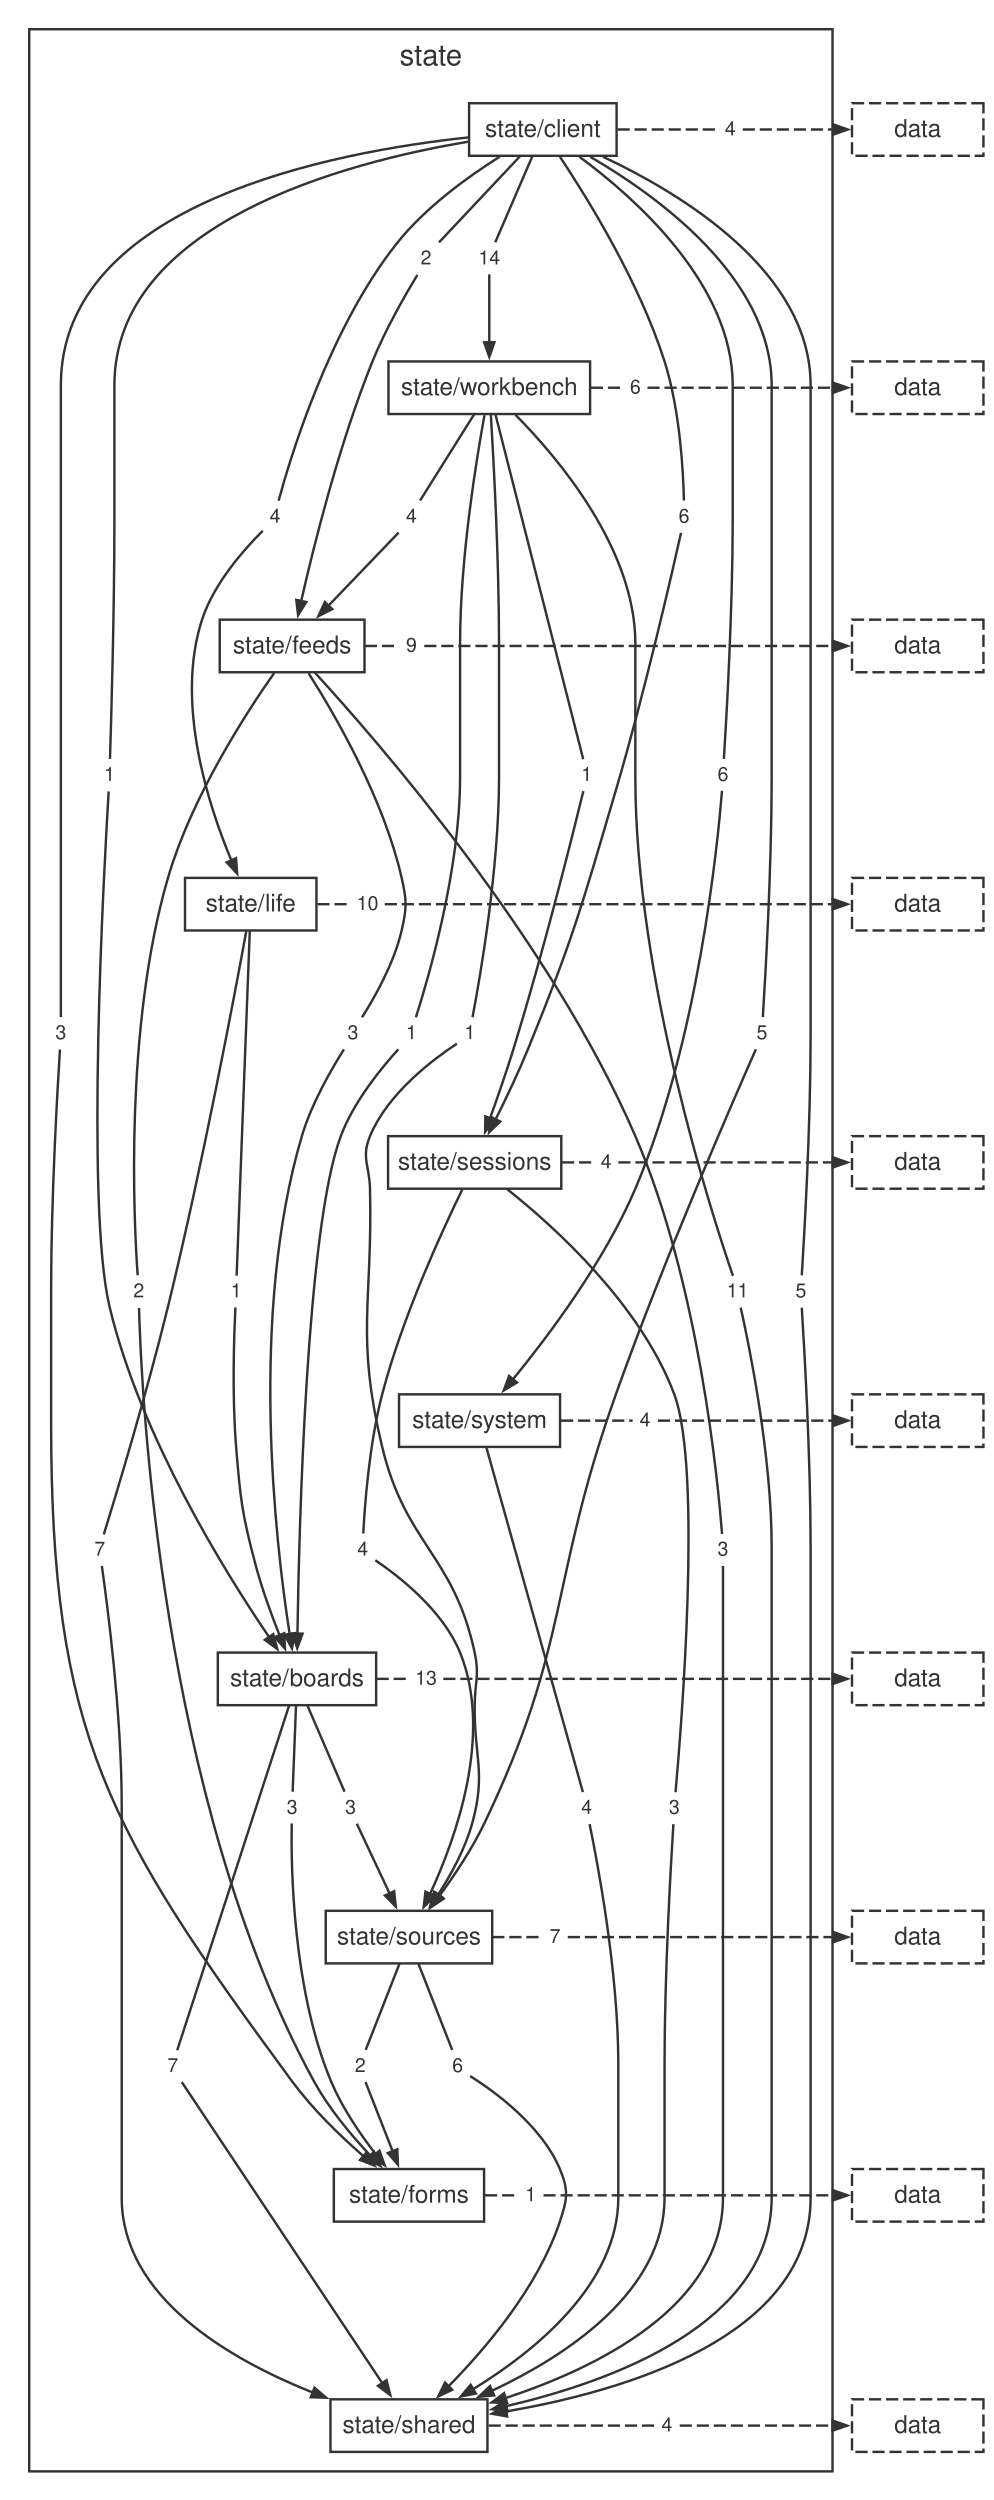
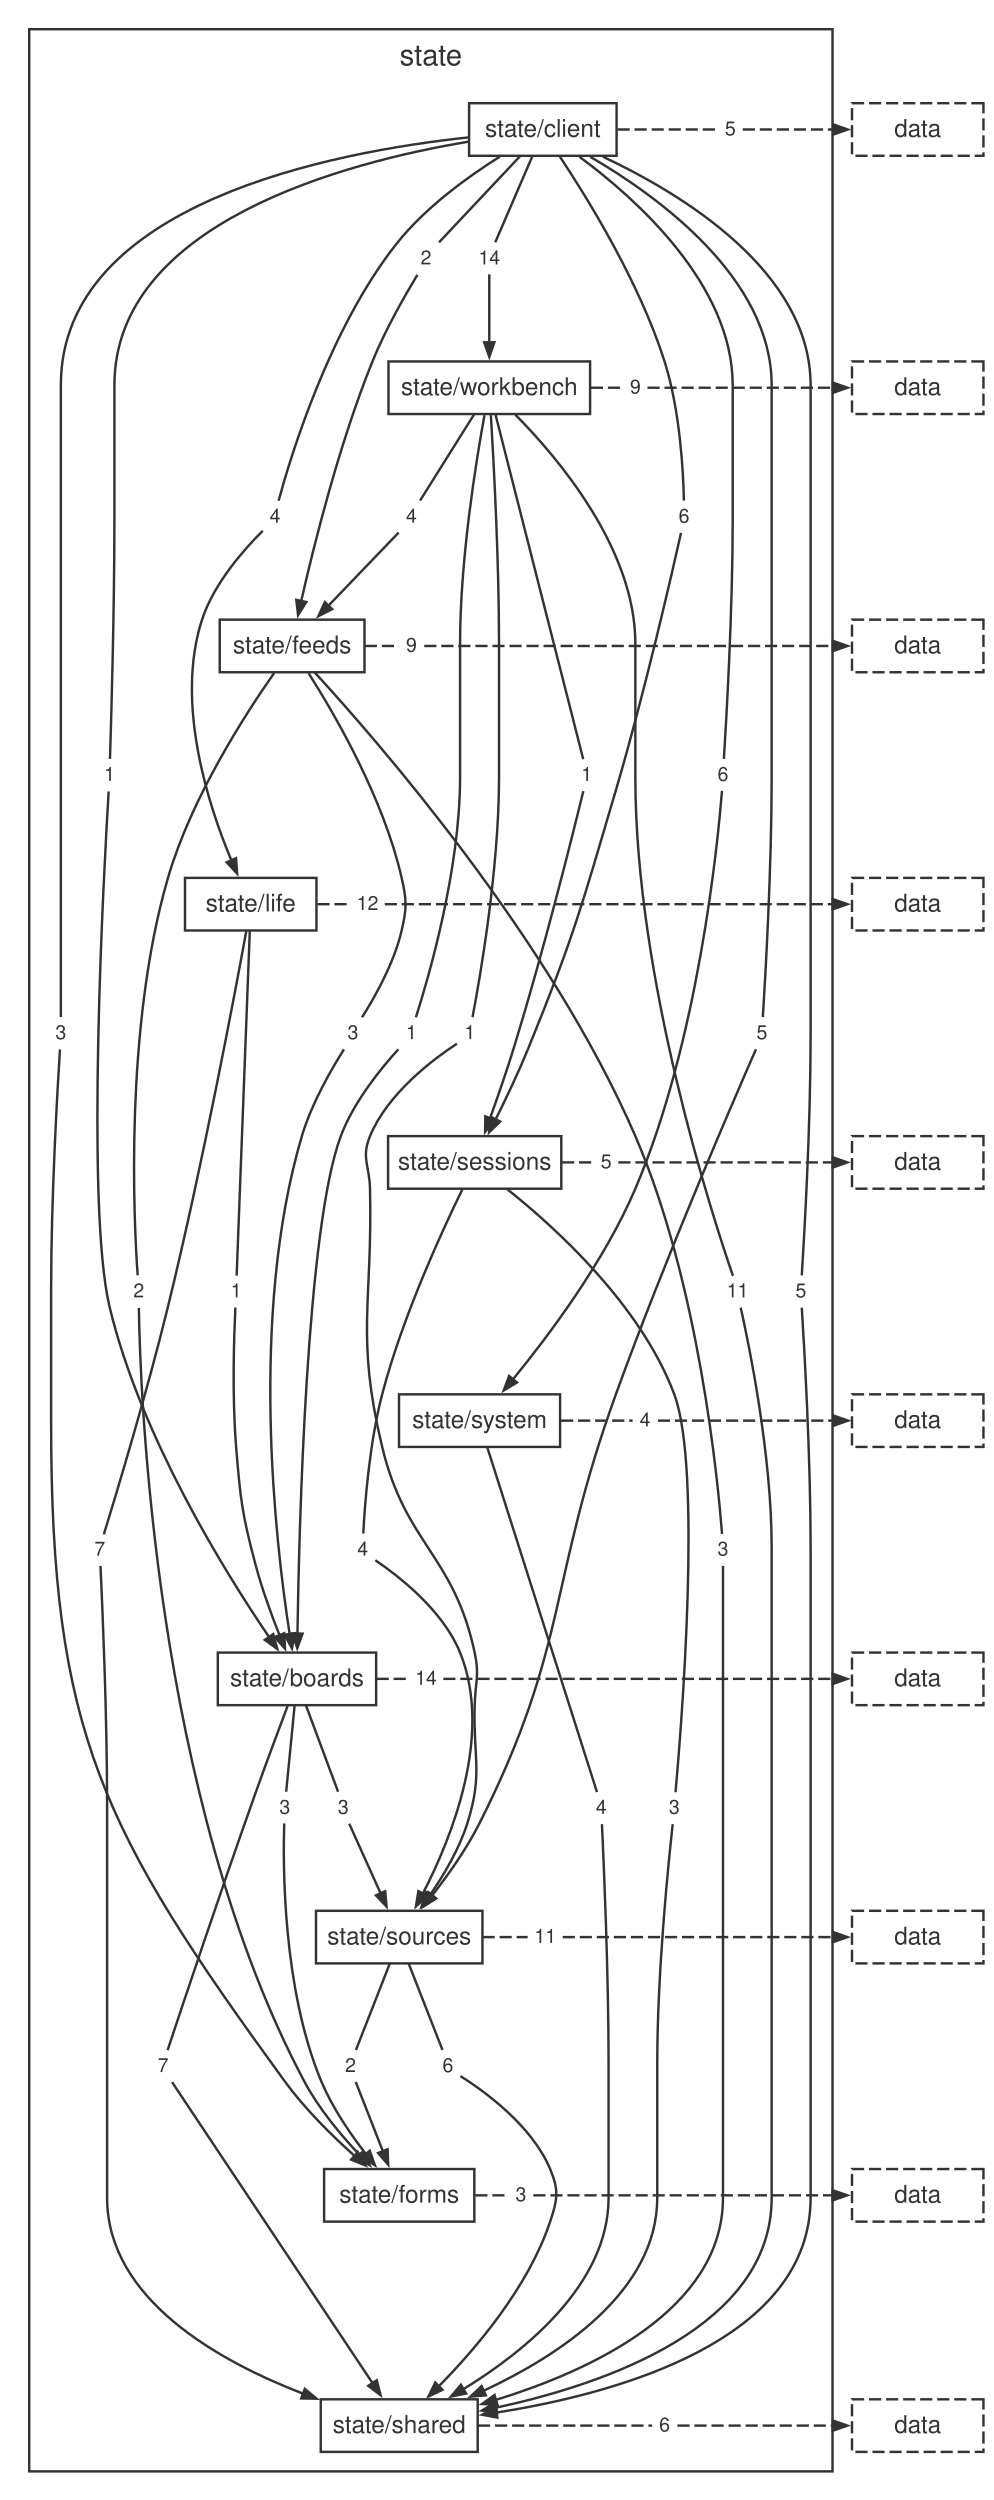
<svg xmlns="http://www.w3.org/2000/svg" width="408pt" height="1027pt" viewBox="0.00 0.00 408.00 1027.00">
  <style>svg { color: #333333; } @media (prefers-color-scheme: dark) { svg { color: #cccccc; background: #1e1e1e; } }</style>
  <g id="graph0" class="graph" transform="scale(1 1) rotate(0) translate(4 1023.24)">
    <g id="clust1" class="cluster">
      <polygon fill="none" stroke="currentColor" points="8,-8 8,-1011.24 338,-1011.24 338,-8 8,-8" />
      <text fill="currentColor" xml:space="preserve" text-anchor="middle" x="173" y="-996.44" font-family="Helvetica,Arial,sans-serif" font-size="12.00">state</text>
    </g>
    <g id="node1" class="node">
      <polygon fill="none" stroke="currentColor" points="249.3,-980.84 188.7,-980.84 188.7,-959.24 249.3,-959.24 249.3,-980.84" />
      <text fill="currentColor" xml:space="preserve" text-anchor="middle" x="219" y="-967.04" font-family="Helvetica,Arial,sans-serif" font-size="10.00">state/client</text>
    </g>
    <g id="node2" class="node">
      <polygon fill="none" stroke="currentColor" points="238.41,-874.76 155.59,-874.76 155.59,-853.16 238.41,-853.16 238.41,-874.76" />
      <text fill="currentColor" xml:space="preserve" text-anchor="middle" x="197" y="-860.96" font-family="Helvetica,Arial,sans-serif" font-size="10.00">state/workbench</text>
    </g>
    <g id="node11" class="node">
      <polygon fill="none" stroke="none" points="45.88,-711.08 36.12,-711.08 36.12,-698.6 45.88,-698.6 45.88,-711.08" />
      <text fill="currentColor" xml:space="preserve" text-anchor="middle" x="41" y="-702.44" font-family="Helvetica,Arial,sans-serif" font-size="8.00">1</text>
    </g>
    <g id="edge10" class="edge">
      <path fill="none" stroke="currentColor" d="M188.34,-965.04C137.92,-956.55 43,-931.7 43,-864.96 43,-864.96 43,-864.96 43,-809.92 43,-772.33 41.68,-727.11 41.18,-711.48" />
    </g>
    <g id="node12" class="node">
      <polygon fill="none" stroke="none" points="175.88,-923.24 166.12,-923.24 166.12,-910.76 175.88,-910.76 175.88,-923.24" />
      <text fill="currentColor" xml:space="preserve" text-anchor="middle" x="171" y="-914.6" font-family="Helvetica,Arial,sans-serif" font-size="8.00">2</text>
    </g>
    <g id="edge12" class="edge">
      <path fill="none" stroke="currentColor" d="M209.75,-959.2C199.83,-948.65 184.43,-932.28 176.35,-923.69" />
    </g>
    <g id="node13" class="node">
      <polygon fill="none" stroke="none" points="25.88,-605 16.12,-605 16.12,-592.52 25.88,-592.52 25.88,-605" />
      <text fill="currentColor" xml:space="preserve" text-anchor="middle" x="21" y="-596.36" font-family="Helvetica,Arial,sans-serif" font-size="8.00">3</text>
    </g>
    <g id="edge14" class="edge">
      <path fill="none" stroke="currentColor" d="M188.5,-966.8C132.96,-960.9 21,-939.72 21,-864.96 21,-864.96 21,-864.96 21,-703.84 21,-666.26 21,-621.04 21,-605.4" />
    </g>
    <g id="node14" class="node">
      <polygon fill="none" stroke="none" points="113.88,-817.16 104.12,-817.16 104.12,-804.68 113.88,-804.68 113.88,-817.16" />
      <text fill="currentColor" xml:space="preserve" text-anchor="middle" x="109" y="-808.52" font-family="Helvetica,Arial,sans-serif" font-size="8.00">4</text>
    </g>
    <g id="edge16" class="edge">
      <path fill="none" stroke="currentColor" d="M201.33,-958.9C188.24,-950.67 170.73,-938.03 159,-923.24 131.09,-888.05 115.12,-834.8 110.45,-817.54" />
    </g>
    <g id="node15" class="node">
      <polygon fill="none" stroke="none" points="281.88,-817.16 272.12,-817.16 272.12,-804.68 281.88,-804.68 281.88,-817.16" />
      <text fill="currentColor" xml:space="preserve" text-anchor="middle" x="277" y="-808.52" font-family="Helvetica,Arial,sans-serif" font-size="8.00">6</text>
    </g>
    <g id="edge18" class="edge">
      <path fill="none" stroke="currentColor" d="M226.01,-958.85C237.14,-942.12 258.64,-907.43 269,-874.76 275.45,-854.42 276.72,-828.82 276.95,-817.61" />
    </g>
    <g id="node16" class="node">
      <polygon fill="none" stroke="none" points="329.88,-498.92 320.12,-498.92 320.12,-486.44 329.88,-486.44 329.88,-498.92" />
      <text fill="currentColor" xml:space="preserve" text-anchor="middle" x="325" y="-490.28" font-family="Helvetica,Arial,sans-serif" font-size="8.00">5</text>
    </g>
    <g id="edge20" class="edge">
      <path fill="none" stroke="currentColor" d="M243.69,-958.85C276.12,-943.62 329,-911.63 329,-864.96 329,-864.96 329,-864.96 329,-597.76 329,-560.15 326.36,-514.95 325.37,-499.32" />
    </g>
    <g id="node17" class="node">
      <polygon fill="none" stroke="none" points="313.88,-605 304.12,-605 304.12,-592.52 313.88,-592.52 313.88,-605" />
      <text fill="currentColor" xml:space="preserve" text-anchor="middle" x="309" y="-596.36" font-family="Helvetica,Arial,sans-serif" font-size="8.00">5</text>
    </g>
    <g id="edge22" class="edge">
      <path fill="none" stroke="currentColor" d="M238.48,-958.82C266.01,-942.81 313,-909.03 313,-864.96 313,-864.96 313,-864.96 313,-703.84 313,-666.23 310.36,-621.03 309.37,-605.4" />
    </g>
    <g id="node18" class="node">
      <polygon fill="none" stroke="none" points="297.88,-711.08 288.12,-711.08 288.12,-698.6 297.88,-698.6 297.88,-711.08" />
      <text fill="currentColor" xml:space="preserve" text-anchor="middle" x="293" y="-702.44" font-family="Helvetica,Arial,sans-serif" font-size="8.00">6</text>
    </g>
    <g id="edge24" class="edge">
      <path fill="none" stroke="currentColor" d="M234.04,-958.83C256.71,-942.1 297,-906.51 297,-864.96 297,-864.96 297,-864.96 297,-809.92 297,-772.31 294.36,-727.11 293.37,-711.48" />
    </g>
    <g id="node19" class="node">
      <polygon fill="none" stroke="none" points="203.88,-923.24 190.12,-923.24 190.12,-910.76 203.88,-910.76 203.88,-923.24" />
      <text fill="currentColor" xml:space="preserve" text-anchor="middle" x="197" y="-914.6" font-family="Helvetica,Arial,sans-serif" font-size="8.00">14</text>
    </g>
    <g id="edge26" class="edge">
      <path fill="none" stroke="currentColor" d="M214.76,-959.2C210.21,-948.65 203.16,-932.28 199.45,-923.69" />
    </g>
    <g id="node20" class="node">
      <polygon fill="none" stroke="none" points="300.88,-976.28 291.12,-976.28 291.12,-963.8 300.88,-963.8 300.88,-976.28" />
-       <text fill="currentColor" xml:space="preserve" text-anchor="middle" x="296" y="-967.64" font-family="Helvetica,Arial,sans-serif" font-size="8.00">4</text>
+       <text fill="currentColor" xml:space="preserve" text-anchor="middle" x="296" y="-967.64" font-family="Helvetica,Arial,sans-serif" font-size="8.00">5</text>
    </g>
    <g id="edge28" class="edge">
      <path fill="none" stroke="currentColor" stroke-dasharray="5,2" d="M249.68,-970.04C263.43,-970.04 277.18,-970.04 290.93,-970.04" />
    </g>
    <g id="node3" class="node">
      <polygon fill="none" stroke="currentColor" points="145.74,-768.68 86.26,-768.68 86.26,-747.08 145.74,-747.08 145.74,-768.68" />
      <text fill="currentColor" xml:space="preserve" text-anchor="middle" x="116" y="-754.88" font-family="Helvetica,Arial,sans-serif" font-size="10.00">state/feeds</text>
    </g>
    <g id="node21" class="node">
      <polygon fill="none" stroke="none" points="169.88,-605 160.12,-605 160.12,-592.52 169.88,-592.52 169.88,-605" />
      <text fill="currentColor" xml:space="preserve" text-anchor="middle" x="165" y="-596.36" font-family="Helvetica,Arial,sans-serif" font-size="8.00">1</text>
    </g>
    <g id="edge30" class="edge">
      <path fill="none" stroke="currentColor" d="M195.02,-852.66C191.61,-834.03 185,-793.44 185,-758.88 185,-758.88 185,-758.88 185,-703.84 185,-665.57 171.8,-620.78 166.85,-605.33" />
    </g>
    <g id="node22" class="node">
      <polygon fill="none" stroke="none" points="169.88,-817.16 160.12,-817.16 160.12,-804.68 169.88,-804.68 169.88,-817.16" />
      <text fill="currentColor" xml:space="preserve" text-anchor="middle" x="165" y="-808.52" font-family="Helvetica,Arial,sans-serif" font-size="8.00">4</text>
    </g>
    <g id="edge32" class="edge">
      <path fill="none" stroke="currentColor" d="M190.83,-853.12C184.22,-842.57 173.95,-826.2 168.57,-817.61" />
    </g>
    <g id="node23" class="node">
      <polygon fill="none" stroke="none" points="241.88,-711.08 232.12,-711.08 232.12,-698.6 241.88,-698.6 241.88,-711.08" />
      <text fill="currentColor" xml:space="preserve" text-anchor="middle" x="237" y="-702.44" font-family="Helvetica,Arial,sans-serif" font-size="8.00">1</text>
    </g>
    <g id="edge34" class="edge">
      <path fill="none" stroke="currentColor" d="M199.5,-853.13C207.1,-823.3 229.72,-734.44 235.59,-711.37" />
    </g>
    <g id="node24" class="node">
      <polygon fill="none" stroke="none" points="305.88,-498.92 292.12,-498.92 292.12,-486.44 305.88,-486.44 305.88,-498.92" />
      <text fill="currentColor" xml:space="preserve" text-anchor="middle" x="299" y="-490.28" font-family="Helvetica,Arial,sans-serif" font-size="8.00">11</text>
    </g>
    <g id="edge36" class="edge">
      <path fill="none" stroke="currentColor" d="M207.73,-852.85C224.98,-835.44 257,-797.88 257,-758.88 257,-758.88 257,-758.88 257,-703.84 257,-620.87 288.87,-522.98 297.09,-499.12" />
    </g>
    <g id="node25" class="node">
      <polygon fill="none" stroke="none" points="193.88,-605 184.12,-605 184.12,-592.52 193.88,-592.52 193.88,-605" />
      <text fill="currentColor" xml:space="preserve" text-anchor="middle" x="189" y="-596.36" font-family="Helvetica,Arial,sans-serif" font-size="8.00">1</text>
    </g>
    <g id="edge38" class="edge">
      <path fill="none" stroke="currentColor" d="M197.64,-852.92C198.77,-834.36 201,-793.42 201,-758.88 201,-758.88 201,-758.88 201,-703.84 201,-666.01 193.08,-620.94 190.11,-605.37" />
    </g>
    <g id="node26" class="node">
      <polygon fill="none" stroke="none" points="261.88,-870.2 252.12,-870.2 252.12,-857.72 261.88,-857.72 261.88,-870.2" />
-       <text fill="currentColor" xml:space="preserve" text-anchor="middle" x="257" y="-861.56" font-family="Helvetica,Arial,sans-serif" font-size="8.00">6</text>
+       <text fill="currentColor" xml:space="preserve" text-anchor="middle" x="257" y="-861.56" font-family="Helvetica,Arial,sans-serif" font-size="8.00">9</text>
    </g>
    <g id="edge40" class="edge">
      <path fill="none" stroke="currentColor" stroke-dasharray="5,2" d="M238.72,-863.96C243.1,-863.96 247.48,-863.96 251.86,-863.96" />
    </g>
    <g id="node4" class="node">
      <polygon fill="none" stroke="currentColor" points="126,-662.6 72,-662.6 72,-641 126,-641 126,-662.6" />
      <text fill="currentColor" xml:space="preserve" text-anchor="middle" x="99" y="-648.8" font-family="Helvetica,Arial,sans-serif" font-size="10.00">state/life</text>
    </g>
    <g id="node27" class="node">
      <polygon fill="none" stroke="none" points="145.88,-605 136.12,-605 136.12,-592.52 145.88,-592.52 145.88,-605" />
      <text fill="currentColor" xml:space="preserve" text-anchor="middle" x="141" y="-596.36" font-family="Helvetica,Arial,sans-serif" font-size="8.00">3</text>
    </g>
    <g id="edge42" class="edge">
      <path fill="none" stroke="currentColor" d="M122.75,-746.7C133.39,-729.99 153.59,-695.32 161,-662.6 163.12,-653.24 163.15,-650.36 161,-641 157.86,-627.35 149.59,-612.98 144.72,-605.33" />
    </g>
    <g id="node28" class="node">
      <polygon fill="none" stroke="none" points="57.88,-498.92 48.12,-498.92 48.12,-486.44 57.88,-486.44 57.88,-498.92" />
      <text fill="currentColor" xml:space="preserve" text-anchor="middle" x="53" y="-490.28" font-family="Helvetica,Arial,sans-serif" font-size="8.00">2</text>
    </g>
    <g id="edge44" class="edge">
      <path fill="none" stroke="currentColor" d="M108.63,-746.77C96.97,-730.17 74.63,-695.65 65,-662.6 47,-600.78 51.01,-521.11 52.55,-499.37" />
    </g>
    <g id="node29" class="node">
      <polygon fill="none" stroke="none" points="297.88,-392.84 288.12,-392.84 288.12,-380.36 297.88,-380.36 297.88,-392.84" />
      <text fill="currentColor" xml:space="preserve" text-anchor="middle" x="293" y="-384.2" font-family="Helvetica,Arial,sans-serif" font-size="8.00">3</text>
    </g>
    <g id="edge46" class="edge">
      <path fill="none" stroke="currentColor" d="M125.31,-746.96C150.76,-719.25 221.92,-637.74 257,-556.52 283.16,-495.96 290.94,-414.74 292.62,-393.09" />
    </g>
    <g id="node30" class="node">
      <polygon fill="none" stroke="none" points="169.88,-764.12 160.12,-764.12 160.12,-751.64 169.88,-751.64 169.88,-764.12" />
      <text fill="currentColor" xml:space="preserve" text-anchor="middle" x="165" y="-755.48" font-family="Helvetica,Arial,sans-serif" font-size="8.00">9</text>
    </g>
    <g id="edge48" class="edge">
      <path fill="none" stroke="currentColor" stroke-dasharray="5,2" d="M145.86,-757.88C150.54,-757.88 155.23,-757.88 159.92,-757.88" />
    </g>
    <g id="node5" class="node">
      <polygon fill="none" stroke="currentColor" points="226.58,-556.52 155.42,-556.52 155.42,-534.92 226.58,-534.92 226.58,-556.52" />
      <text fill="currentColor" xml:space="preserve" text-anchor="middle" x="191" y="-542.72" font-family="Helvetica,Arial,sans-serif" font-size="10.00">state/sessions</text>
    </g>
    <g id="node31" class="node">
      <polygon fill="none" stroke="none" points="97.88,-498.92 88.12,-498.92 88.12,-486.44 97.88,-486.44 97.88,-498.92" />
      <text fill="currentColor" xml:space="preserve" text-anchor="middle" x="93" y="-490.28" font-family="Helvetica,Arial,sans-serif" font-size="8.00">1</text>
    </g>
    <g id="edge50" class="edge">
      <path fill="none" stroke="currentColor" d="M98.62,-640.97C97.49,-611.14 94.09,-522.28 93.21,-499.21" />
    </g>
    <g id="node32" class="node">
      <polygon fill="none" stroke="none" points="41.88,-392.84 32.12,-392.84 32.12,-380.36 41.88,-380.36 41.88,-392.84" />
      <text fill="currentColor" xml:space="preserve" text-anchor="middle" x="37" y="-384.2" font-family="Helvetica,Arial,sans-serif" font-size="8.00">7</text>
    </g>
    <g id="edge52" class="edge">
      <path fill="none" stroke="currentColor" d="M97.18,-640.74C92.46,-614.95 79.2,-544.46 65,-486.44 56.18,-450.41 43.21,-407.68 38.65,-392.92" />
    </g>
    <g id="node33" class="node">
      <polygon fill="none" stroke="none" points="153.88,-658.04 140.12,-658.04 140.12,-645.56 153.88,-645.56 153.88,-658.04" />
-       <text fill="currentColor" xml:space="preserve" text-anchor="middle" x="147" y="-649.4" font-family="Helvetica,Arial,sans-serif" font-size="8.00">10</text>
+       <text fill="currentColor" xml:space="preserve" text-anchor="middle" x="147" y="-649.4" font-family="Helvetica,Arial,sans-serif" font-size="8.00">12</text>
    </g>
    <g id="edge54" class="edge">
      <path fill="none" stroke="currentColor" stroke-dasharray="5,2" d="M126.38,-651.8C130.89,-651.8 135.4,-651.8 139.91,-651.8" />
    </g>
    <g id="node6" class="node">
      <polygon fill="none" stroke="currentColor" points="226.08,-450.44 159.92,-450.44 159.92,-428.84 226.08,-428.84 226.08,-450.44" />
      <text fill="currentColor" xml:space="preserve" text-anchor="middle" x="193" y="-436.64" font-family="Helvetica,Arial,sans-serif" font-size="10.00">state/system</text>
    </g>
    <g id="node34" class="node">
      <polygon fill="none" stroke="none" points="277.88,-286.76 268.12,-286.76 268.12,-274.28 277.88,-274.28 277.88,-286.76" />
      <text fill="currentColor" xml:space="preserve" text-anchor="middle" x="273" y="-278.12" font-family="Helvetica,Arial,sans-serif" font-size="8.00">3</text>
    </g>
    <g id="edge56" class="edge">
      <path fill="none" stroke="currentColor" d="M204.45,-534.65C223.95,-519.12 259.24,-487.22 273,-450.44 284.56,-419.54 275.8,-312.47 273.51,-286.99" />
    </g>
    <g id="node35" class="node">
      <polygon fill="none" stroke="none" points="149.88,-392.84 140.12,-392.84 140.12,-380.36 149.88,-380.36 149.88,-392.84" />
      <text fill="currentColor" xml:space="preserve" text-anchor="middle" x="145" y="-384.2" font-family="Helvetica,Arial,sans-serif" font-size="8.00">4</text>
    </g>
    <g id="edge58" class="edge">
      <path fill="none" stroke="currentColor" d="M185.89,-534.55C177.59,-517.58 161.28,-482.2 153,-450.44 147.62,-429.79 145.8,-404.35 145.23,-393.24" />
    </g>
    <g id="node36" class="node">
      <polygon fill="none" stroke="none" points="249.88,-551.96 240.12,-551.96 240.12,-539.48 249.88,-539.48 249.88,-551.96" />
-       <text fill="currentColor" xml:space="preserve" text-anchor="middle" x="245" y="-543.32" font-family="Helvetica,Arial,sans-serif" font-size="8.00">4</text>
+       <text fill="currentColor" xml:space="preserve" text-anchor="middle" x="245" y="-543.32" font-family="Helvetica,Arial,sans-serif" font-size="8.00">5</text>
    </g>
    <g id="edge60" class="edge">
      <path fill="none" stroke="currentColor" stroke-dasharray="5,2" d="M226.86,-545.72C231.21,-545.72 235.55,-545.72 239.9,-545.72" />
    </g>
    <g id="node7" class="node">
      <polygon fill="none" stroke="currentColor" points="150.52,-344.36 85.48,-344.36 85.48,-322.76 150.52,-322.76 150.52,-344.36" />
      <text fill="currentColor" xml:space="preserve" text-anchor="middle" x="118" y="-330.56" font-family="Helvetica,Arial,sans-serif" font-size="10.00">state/boards</text>
    </g>
    <g id="node37" class="node">
-       <polygon fill="none" stroke="none" points="241.88,-286.76 232.12,-286.76 232.12,-274.28 241.88,-274.28 241.88,-286.76" />
-       <text fill="currentColor" xml:space="preserve" text-anchor="middle" x="237" y="-278.12" font-family="Helvetica,Arial,sans-serif" font-size="8.00">4</text>
+       <polygon fill="none" stroke="none" points="247.88,-286.76 238.12,-286.76 238.12,-274.28 247.88,-274.28 247.88,-286.76" />
+       <text fill="currentColor" xml:space="preserve" text-anchor="middle" x="243" y="-278.12" font-family="Helvetica,Arial,sans-serif" font-size="8.00">4</text>
    </g>
    <g id="edge62" class="edge">
-       <path fill="none" stroke="currentColor" d="M195.75,-428.81C204.11,-398.98 228.99,-310.12 235.45,-287.05" />
+       <path fill="none" stroke="currentColor" d="M196.13,-428.81C205.62,-398.98 233.9,-310.12 241.24,-287.05" />
    </g>
    <g id="node38" class="node">
      <polygon fill="none" stroke="none" points="265.88,-445.88 256.12,-445.88 256.12,-433.4 265.88,-433.4 265.88,-445.88" />
      <text fill="currentColor" xml:space="preserve" text-anchor="middle" x="261" y="-437.24" font-family="Helvetica,Arial,sans-serif" font-size="8.00">4</text>
    </g>
    <g id="edge64" class="edge">
      <path fill="none" stroke="currentColor" stroke-dasharray="5,2" d="M226.47,-439.64C236.27,-439.64 246.07,-439.64 255.87,-439.64" />
    </g>
    <g id="node8" class="node">
-       <polygon fill="none" stroke="currentColor" points="198.19,-238.28 129.81,-238.28 129.81,-216.68 198.19,-216.68 198.19,-238.28" />
-       <text fill="currentColor" xml:space="preserve" text-anchor="middle" x="164" y="-224.48" font-family="Helvetica,Arial,sans-serif" font-size="10.00">state/sources</text>
+       <polygon fill="none" stroke="currentColor" points="194.19,-238.28 125.81,-238.28 125.81,-216.68 194.19,-216.68 194.19,-238.28" />
+       <text fill="currentColor" xml:space="preserve" text-anchor="middle" x="160" y="-224.48" font-family="Helvetica,Arial,sans-serif" font-size="10.00">state/sources</text>
    </g>
    <g id="node39" class="node">
-       <polygon fill="none" stroke="none" points="120.88,-286.76 111.12,-286.76 111.12,-274.28 120.88,-274.28 120.88,-286.76" />
-       <text fill="currentColor" xml:space="preserve" text-anchor="middle" x="116" y="-278.12" font-family="Helvetica,Arial,sans-serif" font-size="8.00">3</text>
+       <polygon fill="none" stroke="none" points="117.88,-286.76 108.12,-286.76 108.12,-274.28 117.88,-274.28 117.88,-286.76" />
+       <text fill="currentColor" xml:space="preserve" text-anchor="middle" x="113" y="-278.12" font-family="Helvetica,Arial,sans-serif" font-size="8.00">3</text>
    </g>
    <g id="edge66" class="edge">
-       <path fill="none" stroke="currentColor" d="M117.61,-322.72C117.2,-312.17 116.56,-295.8 116.22,-287.21" />
+       <path fill="none" stroke="currentColor" d="M117.04,-322.72C116,-312.17 114.4,-295.8 113.56,-287.21" />
    </g>
    <g id="node40" class="node">
-       <polygon fill="none" stroke="none" points="71.88,-180.68 62.12,-180.68 62.12,-168.2 71.88,-168.2 71.88,-180.68" />
-       <text fill="currentColor" xml:space="preserve" text-anchor="middle" x="67" y="-172.04" font-family="Helvetica,Arial,sans-serif" font-size="8.00">7</text>
+       <polygon fill="none" stroke="none" points="67.88,-180.68 58.12,-180.68 58.12,-168.2 67.88,-168.2 67.88,-180.68" />
+       <text fill="currentColor" xml:space="preserve" text-anchor="middle" x="63" y="-172.04" font-family="Helvetica,Arial,sans-serif" font-size="8.00">7</text>
    </g>
    <g id="edge68" class="edge">
-       <path fill="none" stroke="currentColor" d="M114.81,-322.73C105.13,-292.9 76.28,-204.04 68.79,-180.97" />
+       <path fill="none" stroke="currentColor" d="M114.14,-322.4C110.64,-313.14 105.38,-299.06 101,-286.76 86.61,-246.36 70.26,-197.33 64.85,-181.02" />
    </g>
    <g id="node41" class="node">
-       <polygon fill="none" stroke="none" points="144.88,-286.76 135.12,-286.76 135.12,-274.28 144.88,-274.28 144.88,-286.76" />
-       <text fill="currentColor" xml:space="preserve" text-anchor="middle" x="140" y="-278.12" font-family="Helvetica,Arial,sans-serif" font-size="8.00">3</text>
+       <polygon fill="none" stroke="none" points="141.88,-286.76 132.12,-286.76 132.12,-274.28 141.88,-274.28 141.88,-286.76" />
+       <text fill="currentColor" xml:space="preserve" text-anchor="middle" x="137" y="-278.12" font-family="Helvetica,Arial,sans-serif" font-size="8.00">3</text>
    </g>
    <g id="edge70" class="edge">
-       <path fill="none" stroke="currentColor" d="M122.24,-322.72C126.79,-312.17 133.84,-295.8 137.55,-287.21" />
+       <path fill="none" stroke="currentColor" d="M121.66,-322.72C125.59,-312.17 131.68,-295.8 134.88,-287.21" />
    </g>
    <g id="node42" class="node">
      <polygon fill="none" stroke="none" points="177.88,-339.8 164.12,-339.8 164.12,-327.32 177.88,-327.32 177.88,-339.8" />
-       <text fill="currentColor" xml:space="preserve" text-anchor="middle" x="171" y="-331.16" font-family="Helvetica,Arial,sans-serif" font-size="8.00">13</text>
+       <text fill="currentColor" xml:space="preserve" text-anchor="middle" x="171" y="-331.16" font-family="Helvetica,Arial,sans-serif" font-size="8.00">14</text>
    </g>
    <g id="edge72" class="edge">
      <path fill="none" stroke="currentColor" stroke-dasharray="5,2" d="M150.71,-333.56C155.04,-333.56 159.38,-333.56 163.71,-333.56" />
    </g>
    <g id="node9" class="node">
-       <polygon fill="none" stroke="currentColor" points="194.86,-132.2 133.14,-132.2 133.14,-110.6 194.86,-110.6 194.86,-132.2" />
-       <text fill="currentColor" xml:space="preserve" text-anchor="middle" x="164" y="-118.4" font-family="Helvetica,Arial,sans-serif" font-size="10.00">state/forms</text>
+       <polygon fill="none" stroke="currentColor" points="190.86,-132.2 129.14,-132.2 129.14,-110.6 190.86,-110.6 190.86,-132.2" />
+       <text fill="currentColor" xml:space="preserve" text-anchor="middle" x="160" y="-118.4" font-family="Helvetica,Arial,sans-serif" font-size="10.00">state/forms</text>
    </g>
    <g id="node43" class="node">
-       <polygon fill="none" stroke="none" points="148.88,-180.68 139.12,-180.68 139.12,-168.2 148.88,-168.2 148.88,-180.68" />
-       <text fill="currentColor" xml:space="preserve" text-anchor="middle" x="144" y="-172.04" font-family="Helvetica,Arial,sans-serif" font-size="8.00">2</text>
+       <polygon fill="none" stroke="none" points="144.88,-180.68 135.12,-180.68 135.12,-168.2 144.88,-168.2 144.88,-180.68" />
+       <text fill="currentColor" xml:space="preserve" text-anchor="middle" x="140" y="-172.04" font-family="Helvetica,Arial,sans-serif" font-size="8.00">2</text>
    </g>
    <g id="edge74" class="edge">
-       <path fill="none" stroke="currentColor" d="M160.14,-216.64C156.01,-206.09 149.6,-189.72 146.23,-181.13" />
+       <path fill="none" stroke="currentColor" d="M156.14,-216.64C152.01,-206.09 145.6,-189.72 142.23,-181.13" />
    </g>
    <g id="node44" class="node">
-       <polygon fill="none" stroke="none" points="188.88,-180.68 179.12,-180.68 179.12,-168.2 188.88,-168.2 188.88,-180.68" />
-       <text fill="currentColor" xml:space="preserve" text-anchor="middle" x="184" y="-172.04" font-family="Helvetica,Arial,sans-serif" font-size="8.00">6</text>
+       <polygon fill="none" stroke="none" points="184.88,-180.68 175.12,-180.68 175.12,-168.2 184.88,-168.2 184.88,-180.68" />
+       <text fill="currentColor" xml:space="preserve" text-anchor="middle" x="180" y="-172.04" font-family="Helvetica,Arial,sans-serif" font-size="8.00">6</text>
    </g>
    <g id="edge76" class="edge">
-       <path fill="none" stroke="currentColor" d="M167.86,-216.64C171.99,-206.09 178.4,-189.72 181.77,-181.13" />
+       <path fill="none" stroke="currentColor" d="M163.86,-216.64C167.99,-206.09 174.4,-189.72 177.77,-181.13" />
    </g>
    <g id="node45" class="node">
-       <polygon fill="none" stroke="none" points="228.88,-233.72 219.12,-233.72 219.12,-221.24 228.88,-221.24 228.88,-233.72" />
-       <text fill="currentColor" xml:space="preserve" text-anchor="middle" x="224" y="-225.08" font-family="Helvetica,Arial,sans-serif" font-size="8.00">7</text>
+       <polygon fill="none" stroke="none" points="226.88,-233.72 213.12,-233.72 213.12,-221.24 226.88,-221.24 226.88,-233.72" />
+       <text fill="currentColor" xml:space="preserve" text-anchor="middle" x="220" y="-225.08" font-family="Helvetica,Arial,sans-serif" font-size="8.00">11</text>
    </g>
    <g id="edge78" class="edge">
-       <path fill="none" stroke="currentColor" stroke-dasharray="5,2" d="M198.22,-227.48C205.07,-227.48 211.92,-227.48 218.76,-227.48" />
+       <path fill="none" stroke="currentColor" stroke-dasharray="5,2" d="M194.22,-227.48C200.4,-227.48 206.57,-227.48 212.75,-227.48" />
    </g>
    <g id="node10" class="node">
-       <polygon fill="none" stroke="currentColor" points="196.24,-37.6 131.76,-37.6 131.76,-16 196.24,-16 196.24,-37.6" />
-       <text fill="currentColor" xml:space="preserve" text-anchor="middle" x="164" y="-23.8" font-family="Helvetica,Arial,sans-serif" font-size="10.00">state/shared</text>
+       <polygon fill="none" stroke="currentColor" points="192.24,-37.6 127.76,-37.6 127.76,-16 192.24,-16 192.24,-37.6" />
+       <text fill="currentColor" xml:space="preserve" text-anchor="middle" x="160" y="-23.8" font-family="Helvetica,Arial,sans-serif" font-size="10.00">state/shared</text>
    </g>
    <g id="node46" class="node">
-       <polygon fill="none" stroke="none" points="218.88,-127.64 209.12,-127.64 209.12,-115.16 218.88,-115.16 218.88,-127.64" />
-       <text fill="currentColor" xml:space="preserve" text-anchor="middle" x="214" y="-119" font-family="Helvetica,Arial,sans-serif" font-size="8.00">1</text>
+       <polygon fill="none" stroke="none" points="214.88,-127.64 205.12,-127.64 205.12,-115.16 214.88,-115.16 214.88,-127.64" />
+       <text fill="currentColor" xml:space="preserve" text-anchor="middle" x="210" y="-119" font-family="Helvetica,Arial,sans-serif" font-size="8.00">3</text>
    </g>
    <g id="edge80" class="edge">
-       <path fill="none" stroke="currentColor" stroke-dasharray="5,2" d="M195.25,-121.4C199.74,-121.4 204.23,-121.4 208.73,-121.4" />
+       <path fill="none" stroke="currentColor" stroke-dasharray="5,2" d="M191.25,-121.4C195.74,-121.4 200.23,-121.4 204.73,-121.4" />
    </g>
    <g id="node47" class="node">
-       <polygon fill="none" stroke="none" points="274.88,-33.04 265.12,-33.04 265.12,-20.56 274.88,-20.56 274.88,-33.04" />
-       <text fill="currentColor" xml:space="preserve" text-anchor="middle" x="270" y="-24.4" font-family="Helvetica,Arial,sans-serif" font-size="8.00">4</text>
+       <polygon fill="none" stroke="none" points="273.88,-33.04 264.12,-33.04 264.12,-20.56 273.88,-20.56 273.88,-33.04" />
+       <text fill="currentColor" xml:space="preserve" text-anchor="middle" x="269" y="-24.4" font-family="Helvetica,Arial,sans-serif" font-size="8.00">6</text>
    </g>
    <g id="edge82" class="edge">
-       <path fill="none" stroke="currentColor" stroke-dasharray="5,2" d="M196.71,-26.8C219.42,-26.8 242.13,-26.8 264.85,-26.8" />
+       <path fill="none" stroke="currentColor" stroke-dasharray="5,2" d="M192.36,-26.8C216.21,-26.8 240.06,-26.8 263.91,-26.8" />
    </g>
    <g id="edge11" class="edge">
      <path fill="none" stroke="currentColor" d="M40.64,-698.11C38.81,-668.04 31,-528.29 41,-486.44 53.73,-433.16 88.37,-377.44 106.54,-350.72" />
      <polygon fill="currentColor" stroke="currentColor" points="108.24,-351.95 109.92,-345.82 104.78,-349.57 108.24,-351.95" />
    </g>
    <g id="edge13" class="edge">
      <path fill="none" stroke="currentColor" d="M167.46,-910.31C162.74,-902.53 154.35,-888 149,-874.76 135.34,-840.93 124.97,-799.4 119.75,-776.37" />
      <polygon fill="currentColor" stroke="currentColor" points="121.81,-775.92 118.45,-770.52 117.71,-776.83 121.81,-775.92" />
    </g>
    <g id="edge15" class="edge">
-       <path fill="none" stroke="currentColor" d="M20.63,-592.12C19.64,-576.49 17,-531.29 17,-493.68 17,-493.68 17,-493.68 17,-438.64 17,-310.64 40.15,-271.3 116,-168.2 124.37,-156.83 135.72,-145.85 145.29,-137.49" />
-       <polygon fill="currentColor" stroke="currentColor" points="146.62,-139.12 149.82,-133.63 143.89,-135.92 146.62,-139.12" />
+       <path fill="none" stroke="currentColor" d="M20.63,-592.12C19.64,-576.49 17,-531.29 17,-493.68 17,-493.68 17,-493.68 17,-438.64 17,-311.1 37.96,-271.33 113,-168.2 121.22,-156.91 132.34,-145.93 141.7,-137.56" />
+       <polygon fill="currentColor" stroke="currentColor" points="142.98,-139.22 146.12,-133.69 140.22,-136.06 142.98,-139.22" />
    </g>
    <g id="edge17" class="edge">
      <path fill="none" stroke="currentColor" d="M103.94,-805.18C96.76,-798.07 83.93,-783.84 79,-768.68 67.89,-734.52 81.5,-692.57 91.1,-669.68" />
      <polygon fill="currentColor" stroke="currentColor" points="92.95,-670.68 93.43,-664.34 89.11,-669 92.95,-670.68" />
    </g>
    <g id="edge19" class="edge">
      <path fill="none" stroke="currentColor" d="M275.76,-804.32C272.1,-787.93 260.84,-738.74 249,-698.6 234.92,-650.85 231.81,-638.62 213,-592.52 208.99,-582.69 203.89,-571.99 199.61,-563.4" />
      <polygon fill="currentColor" stroke="currentColor" points="201.51,-562.51 196.93,-558.1 197.76,-564.4 201.51,-562.51" />
    </g>
    <g id="edge21" class="edge">
-       <path fill="none" stroke="currentColor" d="M325.37,-486.04C326.36,-470.41 329,-425.21 329,-387.6 329,-387.6 329,-387.6 329,-120.4 329,-63.22 252.72,-40.99 203.89,-32.61" />
-       <polygon fill="currentColor" stroke="currentColor" points="204.35,-30.56 198.09,-31.67 203.68,-34.71 204.35,-30.56" />
+       <path fill="none" stroke="currentColor" d="M325.37,-486.04C326.36,-470.41 329,-425.21 329,-387.6 329,-387.6 329,-387.6 329,-120.4 329,-61.73 249.69,-39.98 199.73,-32.11" />
+       <polygon fill="currentColor" stroke="currentColor" points="200.33,-30.08 194.08,-31.27 199.71,-34.23 200.33,-30.08" />
    </g>
    <g id="edge23" class="edge">
-       <path fill="none" stroke="currentColor" d="M306.53,-592.21C297.97,-572.88 269.01,-506.63 249,-450.44 221.53,-373.3 230.34,-348.15 195,-274.28 189.98,-263.79 182.77,-252.97 176.57,-244.49" />
-       <polygon fill="currentColor" stroke="currentColor" points="178.26,-243.25 172.98,-239.71 174.9,-245.77 178.26,-243.25" />
+       <path fill="none" stroke="currentColor" d="M306.55,-592.2C298.06,-572.85 269.3,-506.53 249,-450.44 221.04,-373.19 229.92,-347.67 193,-274.28 187.63,-263.61 179.9,-252.72 173.26,-244.24" />
+       <polygon fill="currentColor" stroke="currentColor" points="175.23,-243.33 169.84,-239.96 171.95,-245.96 175.23,-243.33" />
    </g>
    <g id="edge25" class="edge">
      <path fill="none" stroke="currentColor" d="M292.6,-698.36C290.87,-676.74 282.88,-595.6 257,-534.92 244.17,-504.84 221.22,-474.29 206.57,-456.43" />
      <polygon fill="currentColor" stroke="currentColor" points="208.37,-455.3 202.92,-452.04 205.14,-457.99 208.37,-455.3" />
    </g>
    <g id="edge27" class="edge">
      <path fill="none" stroke="currentColor" d="M197,-910.54C197,-903.88 197,-892.31 197,-882.49" />
      <polygon fill="currentColor" stroke="currentColor" points="199.1,-882.63 197,-876.63 194.9,-882.63 199.1,-882.63" />
    </g>
    <g id="node48" class="node">
      <polygon fill="none" stroke="currentColor" stroke-dasharray="5,2" points="400,-980.84 346,-980.84 346,-959.24 400,-959.24 400,-980.84" />
      <text fill="currentColor" xml:space="preserve" text-anchor="middle" x="373" y="-967.04" font-family="Helvetica,Arial,sans-serif" font-size="10.00">data</text>
    </g>
    <g id="edge29" class="edge">
      <path fill="none" stroke="currentColor" stroke-dasharray="5,2" d="M301.11,-970.04C313.55,-970.04 326,-970.04 338.44,-970.04" />
      <polygon fill="currentColor" stroke="currentColor" points="338.25,-972.14 344.25,-970.04 338.25,-967.94 338.25,-972.14" />
    </g>
    <g id="edge31" class="edge">
      <path fill="none" stroke="currentColor" d="M159.62,-592.17C152.82,-584.71 141.34,-570.78 136,-556.52 122,-519.12 118.87,-397.53 118.19,-351.99" />
      <polygon fill="currentColor" stroke="currentColor" points="120.29,-352.13 118.11,-346.16 116.09,-352.19 120.29,-352.13" />
    </g>
    <g id="edge33" class="edge">
      <path fill="none" stroke="currentColor" d="M159.76,-804.46C152.92,-797.34 140.69,-784.6 130.9,-774.4" />
      <polygon fill="currentColor" stroke="currentColor" points="132.47,-773.01 126.8,-770.13 129.44,-775.91 132.47,-773.01" />
    </g>
    <g id="edge35" class="edge">
      <path fill="none" stroke="currentColor" d="M235.64,-698.24C231.65,-681.86 219.41,-632.68 207,-592.52 204.04,-582.93 200.37,-572.35 197.29,-563.78" />
      <polygon fill="currentColor" stroke="currentColor" points="199.31,-563.18 195.29,-558.26 195.36,-564.62 199.31,-563.18" />
    </g>
    <g id="edge37" class="edge">
-       <path fill="none" stroke="currentColor" d="M300.29,-486.07C303.76,-470.53 313,-425.52 313,-387.6 313,-387.6 313,-387.6 313,-120.4 313,-68.9 248,-45.04 203.86,-34.77" />
-       <polygon fill="currentColor" stroke="currentColor" points="204.49,-32.75 198.18,-33.5 203.58,-36.85 204.49,-32.75" />
+       <path fill="none" stroke="currentColor" d="M300.29,-486.07C303.76,-470.53 313,-425.52 313,-387.6 313,-387.6 313,-387.6 313,-120.4 313,-67.46 245.13,-43.96 199.79,-34.17" />
+       <polygon fill="currentColor" stroke="currentColor" points="200.23,-32.12 193.93,-32.97 199.38,-36.23 200.23,-32.12" />
    </g>
    <g id="edge39" class="edge">
-       <path fill="none" stroke="currentColor" d="M183.69,-594.49C174.36,-588.38 155.31,-574.25 148,-556.52 144.34,-547.65 147.77,-544.52 148,-534.92 149.11,-487.73 142.01,-474.74 153,-428.84 162.58,-388.8 182.36,-384.61 191,-344.36 193.01,-334.97 191.1,-332.36 191,-322.76 190.78,-301.21 195.72,-295.06 190,-274.28 187.1,-263.74 181.24,-253.06 175.82,-244.67" />
-       <polygon fill="currentColor" stroke="currentColor" points="177.76,-243.78 172.66,-239.99 174.27,-246.13 177.76,-243.78" />
+       <path fill="none" stroke="currentColor" d="M183.69,-594.49C174.36,-588.38 155.31,-574.25 148,-556.52 144.34,-547.65 147.77,-544.52 148,-534.92 149.11,-487.73 142.01,-474.74 153,-428.84 162.58,-388.8 182.36,-384.61 191,-344.36 193.01,-334.97 191.3,-332.36 191,-322.76 190.33,-301.18 194.49,-294.87 188,-274.28 184.65,-263.66 178.33,-252.97 172.53,-244.59" />
+       <polygon fill="currentColor" stroke="currentColor" points="174.36,-243.54 169.15,-239.9 170.96,-246 174.36,-243.54" />
    </g>
    <g id="node49" class="node">
      <polygon fill="none" stroke="currentColor" stroke-dasharray="5,2" points="400,-874.76 346,-874.76 346,-853.16 400,-853.16 400,-874.76" />
      <text fill="currentColor" xml:space="preserve" text-anchor="middle" x="373" y="-860.96" font-family="Helvetica,Arial,sans-serif" font-size="10.00">data</text>
    </g>
    <g id="edge41" class="edge">
      <path fill="none" stroke="currentColor" stroke-dasharray="5,2" d="M261.98,-863.96C287.49,-863.96 312.99,-863.96 338.49,-863.96" />
      <polygon fill="currentColor" stroke="currentColor" points="338.17,-866.06 344.17,-863.96 338.17,-861.86 338.17,-866.06" />
    </g>
    <g id="edge43" class="edge">
      <path fill="none" stroke="currentColor" d="M137.3,-592.17C132.43,-584.49 124.01,-570.08 120,-556.52 98.3,-483.03 109.1,-389.78 115.01,-351.82" />
      <polygon fill="currentColor" stroke="currentColor" points="117.05,-352.33 115.94,-346.07 112.91,-351.66 117.05,-352.33" />
    </g>
    <g id="edge45" class="edge">
-       <path fill="none" stroke="currentColor" d="M53.11,-485.94C53.99,-452.89 61.52,-284.31 125,-168.2 131.11,-157.03 140.24,-146.12 148.13,-137.75" />
-       <polygon fill="currentColor" stroke="currentColor" points="149.61,-139.23 152.29,-133.47 146.6,-136.31 149.61,-139.23" />
+       <path fill="none" stroke="currentColor" d="M53.05,-485.95C53.53,-452.99 59.07,-284.76 121,-168.2 126.89,-157.11 135.85,-146.33 143.7,-138.02" />
+       <polygon fill="currentColor" stroke="currentColor" points="145.16,-139.53 147.85,-133.77 142.15,-136.6 145.16,-139.53" />
    </g>
    <g id="edge47" class="edge">
-       <path fill="none" stroke="currentColor" d="M293,-379.96C293,-364.32 293,-319.1 293,-281.52 293,-281.52 293,-281.52 293,-120.4 293,-75.76 241.39,-50.54 203.46,-38.04" />
-       <polygon fill="currentColor" stroke="currentColor" points="204.35,-36.12 197.99,-36.31 203.08,-40.12 204.35,-36.12" />
+       <path fill="none" stroke="currentColor" d="M293,-379.96C293,-364.32 293,-319.1 293,-281.52 293,-281.52 293,-281.52 293,-120.4 293,-74.45 238.86,-49.44 199.66,-37.35" />
+       <polygon fill="currentColor" stroke="currentColor" points="200.34,-35.36 193.99,-35.67 199.14,-39.39 200.34,-35.36" />
    </g>
    <g id="node50" class="node">
      <polygon fill="none" stroke="currentColor" stroke-dasharray="5,2" points="400,-768.68 346,-768.68 346,-747.08 400,-747.08 400,-768.68" />
      <text fill="currentColor" xml:space="preserve" text-anchor="middle" x="373" y="-754.88" font-family="Helvetica,Arial,sans-serif" font-size="10.00">data</text>
    </g>
    <g id="edge49" class="edge">
      <path fill="none" stroke="currentColor" stroke-dasharray="5,2" d="M170.28,-757.88C226.35,-757.88 282.42,-757.88 338.49,-757.88" />
      <polygon fill="currentColor" stroke="currentColor" points="338.17,-759.98 344.17,-757.88 338.17,-755.78 338.17,-759.98" />
    </g>
    <g id="edge51" class="edge">
      <path fill="none" stroke="currentColor" d="M92.7,-486.12C92.16,-475.15 91.27,-449.93 93,-428.84 94.78,-407.07 95.4,-401.47 101,-380.36 103.59,-370.6 107.45,-360 110.84,-351.47" />
      <polygon fill="currentColor" stroke="currentColor" points="112.76,-352.32 113.08,-345.97 108.87,-350.73 112.76,-352.32" />
    </g>
    <g id="edge53" class="edge">
-       <path fill="none" stroke="currentColor" d="M37.83,-379.97C40.06,-364.38 46,-319.24 46,-281.52 46,-281.52 46,-281.52 46,-120.4 46,-79.51 90.4,-53.94 124.73,-40.28" />
-       <polygon fill="currentColor" stroke="currentColor" points="125.18,-42.36 130.03,-38.25 123.68,-38.44 125.18,-42.36" />
+       <path fill="none" stroke="currentColor" d="M37.28,-379.96C38.02,-364.33 40,-319.12 40,-281.52 40,-281.52 40,-281.52 40,-120.4 40,-78.83 85.69,-53.3 120.69,-39.85" />
+       <polygon fill="currentColor" stroke="currentColor" points="121.21,-41.9 126.11,-37.84 119.75,-37.96 121.21,-41.9" />
    </g>
    <g id="node51" class="node">
      <polygon fill="none" stroke="currentColor" stroke-dasharray="5,2" points="400,-662.6 346,-662.6 346,-641 400,-641 400,-662.6" />
      <text fill="currentColor" xml:space="preserve" text-anchor="middle" x="373" y="-648.8" font-family="Helvetica,Arial,sans-serif" font-size="10.00">data</text>
    </g>
    <g id="edge55" class="edge">
      <path fill="none" stroke="currentColor" stroke-dasharray="5,2" d="M154.06,-651.8C215.42,-651.8 276.79,-651.8 338.15,-651.8" />
      <polygon fill="currentColor" stroke="currentColor" points="338.12,-653.9 344.12,-651.8 338.12,-649.7 338.12,-653.9" />
    </g>
    <g id="edge57" class="edge">
-       <path fill="none" stroke="currentColor" d="M272.63,-273.88C271.64,-258.25 269,-213.05 269,-175.44 269,-175.44 269,-175.44 269,-120.4 269,-81.87 228.74,-55.55 198.08,-41.1" />
-       <polygon fill="currentColor" stroke="currentColor" points="199.02,-39.22 192.69,-38.65 197.28,-43.04 199.02,-39.22" />
+       <path fill="none" stroke="currentColor" d="M272.35,-273.89C270.62,-258.28 266,-213.11 266,-175.44 266,-175.44 266,-175.44 266,-120.4 266,-81.78 225.6,-55.55 194.68,-41.13" />
+       <polygon fill="currentColor" stroke="currentColor" points="195.56,-39.23 189.23,-38.69 193.84,-43.06 195.56,-39.23" />
    </g>
    <g id="edge59" class="edge">
-       <path fill="none" stroke="currentColor" d="M150.19,-382.29C159.3,-376.13 177.88,-361.92 185,-344.36 198.64,-310.7 183.24,-267.96 172.54,-244.95" />
-       <polygon fill="currentColor" stroke="currentColor" points="174.56,-244.32 170.06,-239.83 170.78,-246.15 174.56,-244.32" />
+       <path fill="none" stroke="currentColor" d="M150.19,-382.29C159.3,-376.13 177.88,-361.92 185,-344.36 198.66,-310.65 181.55,-268.26 169.64,-245.24" />
+       <polygon fill="currentColor" stroke="currentColor" points="171.56,-244.37 166.87,-240.08 167.86,-246.36 171.56,-244.37" />
    </g>
    <g id="node52" class="node">
      <polygon fill="none" stroke="currentColor" stroke-dasharray="5,2" points="400,-556.52 346,-556.52 346,-534.92 400,-534.92 400,-556.52" />
      <text fill="currentColor" xml:space="preserve" text-anchor="middle" x="373" y="-542.72" font-family="Helvetica,Arial,sans-serif" font-size="10.00">data</text>
    </g>
    <g id="edge61" class="edge">
      <path fill="none" stroke="currentColor" stroke-dasharray="5,2" d="M250,-545.72C279.38,-545.72 308.76,-545.72 338.14,-545.72" />
      <polygon fill="currentColor" stroke="currentColor" points="338.1,-547.82 344.1,-545.72 338.1,-543.62 338.1,-547.82" />
    </g>
    <g id="edge63" class="edge">
-       <path fill="none" stroke="currentColor" d="M238.2,-273.91C241.42,-258.35 250,-213.32 250,-175.44 250,-175.44 250,-175.44 250,-120.4 250,-84.8 215.45,-57.13 190.15,-41.64" />
-       <polygon fill="currentColor" stroke="currentColor" points="191.48,-39.98 185.25,-38.74 189.34,-43.6 191.48,-39.98" />
+       <path fill="none" stroke="currentColor" d="M243.28,-273.88C244.02,-258.25 246,-213.04 246,-175.44 246,-175.44 246,-175.44 246,-120.4 246,-84.8 211.45,-57.13 186.15,-41.64" />
+       <polygon fill="currentColor" stroke="currentColor" points="187.48,-39.98 181.25,-38.74 185.34,-43.6 187.48,-39.98" />
    </g>
    <g id="node53" class="node">
      <polygon fill="none" stroke="currentColor" stroke-dasharray="5,2" points="400,-450.44 346,-450.44 346,-428.84 400,-428.84 400,-450.44" />
      <text fill="currentColor" xml:space="preserve" text-anchor="middle" x="373" y="-436.64" font-family="Helvetica,Arial,sans-serif" font-size="10.00">data</text>
    </g>
    <g id="edge65" class="edge">
      <path fill="none" stroke="currentColor" stroke-dasharray="5,2" d="M266.25,-439.64C290.31,-439.64 314.37,-439.64 338.43,-439.64" />
      <polygon fill="currentColor" stroke="currentColor" points="338.38,-441.74 344.38,-439.64 338.38,-437.54 338.38,-441.74" />
    </g>
    <g id="edge67" class="edge">
-       <path fill="none" stroke="currentColor" d="M115.84,-274.17C115.53,-257.67 116.01,-206.38 132,-168.2 136.57,-157.3 144.04,-146.39 150.61,-137.96" />
-       <polygon fill="currentColor" stroke="currentColor" points="151.9,-139.72 154.03,-133.73 148.63,-137.08 151.9,-139.72" />
+       <path fill="none" stroke="currentColor" d="M112.76,-274.16C112.22,-257.65 112.03,-206.33 128,-168.2 132.57,-157.3 140.04,-146.39 146.61,-137.96" />
+       <polygon fill="currentColor" stroke="currentColor" points="147.9,-139.72 150.03,-133.73 144.63,-137.08 147.9,-139.72" />
    </g>
    <g id="edge69" class="edge">
-       <path fill="none" stroke="currentColor" d="M70.68,-167.91C84.25,-147.55 131.71,-76.28 153.24,-43.96" />
-       <polygon fill="currentColor" stroke="currentColor" points="154.76,-45.46 156.34,-39.3 151.27,-43.13 154.76,-45.46" />
+       <path fill="none" stroke="currentColor" d="M66.68,-167.91C80.25,-147.55 127.71,-76.28 149.24,-43.96" />
+       <polygon fill="currentColor" stroke="currentColor" points="150.76,-45.46 152.34,-39.3 147.27,-43.13 150.76,-45.46" />
    </g>
    <g id="edge71" class="edge">
-       <path fill="none" stroke="currentColor" d="M142.57,-274.06C145.76,-267.27 151.36,-255.37 156.03,-245.43" />
-       <polygon fill="currentColor" stroke="currentColor" points="157.93,-246.33 158.58,-240.01 154.12,-244.55 157.93,-246.33" />
+       <path fill="none" stroke="currentColor" d="M139.46,-274.06C142.52,-267.27 147.88,-255.37 152.36,-245.43" />
+       <polygon fill="currentColor" stroke="currentColor" points="154.25,-246.35 154.8,-240.02 150.42,-244.63 154.25,-246.35" />
    </g>
    <g id="node54" class="node">
      <polygon fill="none" stroke="currentColor" stroke-dasharray="5,2" points="400,-344.36 346,-344.36 346,-322.76 400,-322.76 400,-344.36" />
      <text fill="currentColor" xml:space="preserve" text-anchor="middle" x="373" y="-330.56" font-family="Helvetica,Arial,sans-serif" font-size="10.00">data</text>
    </g>
    <g id="edge73" class="edge">
      <path fill="none" stroke="currentColor" stroke-dasharray="5,2" d="M178.1,-333.56C231.53,-333.56 284.96,-333.56 338.4,-333.56" />
      <polygon fill="currentColor" stroke="currentColor" points="338.08,-335.66 344.08,-333.56 338.08,-331.46 338.08,-335.66" />
    </g>
    <g id="edge75" class="edge">
-       <path fill="none" stroke="currentColor" d="M146.14,-167.98C148.8,-161.19 153.46,-149.29 157.36,-139.35" />
-       <polygon fill="currentColor" stroke="currentColor" points="159.23,-140.32 159.47,-133.97 155.32,-138.79 159.23,-140.32" />
+       <path fill="none" stroke="currentColor" d="M142.14,-167.98C144.8,-161.19 149.46,-149.29 153.36,-139.35" />
+       <polygon fill="currentColor" stroke="currentColor" points="155.23,-140.32 155.47,-133.97 151.32,-138.79 155.23,-140.32" />
    </g>
    <g id="edge77" class="edge">
-       <path fill="none" stroke="currentColor" d="M189.14,-170.39C198.58,-164.44 218.41,-150.29 226,-132.2 229.71,-123.35 229.03,-119.71 226,-110.6 217.01,-83.59 195.38,-58.28 180.21,-42.92" />
-       <polygon fill="currentColor" stroke="currentColor" points="181.77,-41.51 176.03,-38.79 178.82,-44.5 181.77,-41.51" />
+       <path fill="none" stroke="currentColor" d="M185.14,-170.39C194.58,-164.44 214.41,-150.29 222,-132.2 225.71,-123.35 225.03,-119.71 222,-110.6 213.01,-83.59 191.38,-58.28 176.21,-42.92" />
+       <polygon fill="currentColor" stroke="currentColor" points="177.77,-41.51 172.03,-38.79 174.82,-44.5 177.77,-41.51" />
    </g>
    <g id="node55" class="node">
      <polygon fill="none" stroke="currentColor" stroke-dasharray="5,2" points="400,-238.28 346,-238.28 346,-216.68 400,-216.68 400,-238.28" />
      <text fill="currentColor" xml:space="preserve" text-anchor="middle" x="373" y="-224.48" font-family="Helvetica,Arial,sans-serif" font-size="10.00">data</text>
    </g>
    <g id="edge79" class="edge">
-       <path fill="none" stroke="currentColor" stroke-dasharray="5,2" d="M229.24,-227.48C265.65,-227.48 302.07,-227.48 338.48,-227.48" />
-       <polygon fill="currentColor" stroke="currentColor" points="338.25,-229.58 344.25,-227.48 338.25,-225.38 338.25,-229.58" />
+       <path fill="none" stroke="currentColor" stroke-dasharray="5,2" d="M227.17,-227.48C264.2,-227.48 301.23,-227.48 338.25,-227.48" />
+       <polygon fill="currentColor" stroke="currentColor" points="338.14,-229.58 344.14,-227.48 338.14,-225.38 338.14,-229.58" />
    </g>
    <g id="node56" class="node">
      <polygon fill="none" stroke="currentColor" stroke-dasharray="5,2" points="400,-132.2 346,-132.2 346,-110.6 400,-110.6 400,-132.2" />
      <text fill="currentColor" xml:space="preserve" text-anchor="middle" x="373" y="-118.4" font-family="Helvetica,Arial,sans-serif" font-size="10.00">data</text>
    </g>
    <g id="edge81" class="edge">
-       <path fill="none" stroke="currentColor" stroke-dasharray="5,2" d="M219.28,-121.4C258.94,-121.4 298.61,-121.4 338.27,-121.4" />
-       <polygon fill="currentColor" stroke="currentColor" points="338.17,-123.5 344.17,-121.4 338.16,-119.3 338.17,-123.5" />
+       <path fill="none" stroke="currentColor" stroke-dasharray="5,2" d="M215.09,-121.4C256.12,-121.4 297.14,-121.4 338.16,-121.4" />
+       <polygon fill="currentColor" stroke="currentColor" points="338.04,-123.5 344.04,-121.4 338.04,-119.3 338.04,-123.5" />
    </g>
    <g id="node57" class="node">
      <polygon fill="none" stroke="currentColor" stroke-dasharray="5,2" points="400,-37.6 346,-37.6 346,-16 400,-16 400,-37.6" />
      <text fill="currentColor" xml:space="preserve" text-anchor="middle" x="373" y="-23.8" font-family="Helvetica,Arial,sans-serif" font-size="10.00">data</text>
    </g>
    <g id="edge83" class="edge">
-       <path fill="none" stroke="currentColor" stroke-dasharray="5,2" d="M275.23,-26.8C296.18,-26.8 317.14,-26.8 338.09,-26.8" />
-       <polygon fill="currentColor" stroke="currentColor" points="337.99,-28.9 343.99,-26.8 337.99,-24.7 337.99,-28.9" />
+       <path fill="none" stroke="currentColor" stroke-dasharray="5,2" d="M274.28,-26.8C295.65,-26.8 317.01,-26.8 338.38,-26.8" />
+       <polygon fill="currentColor" stroke="currentColor" points="338.11,-28.9 344.11,-26.8 338.11,-24.7 338.11,-28.9" />
    </g>
  </g>
</svg>
